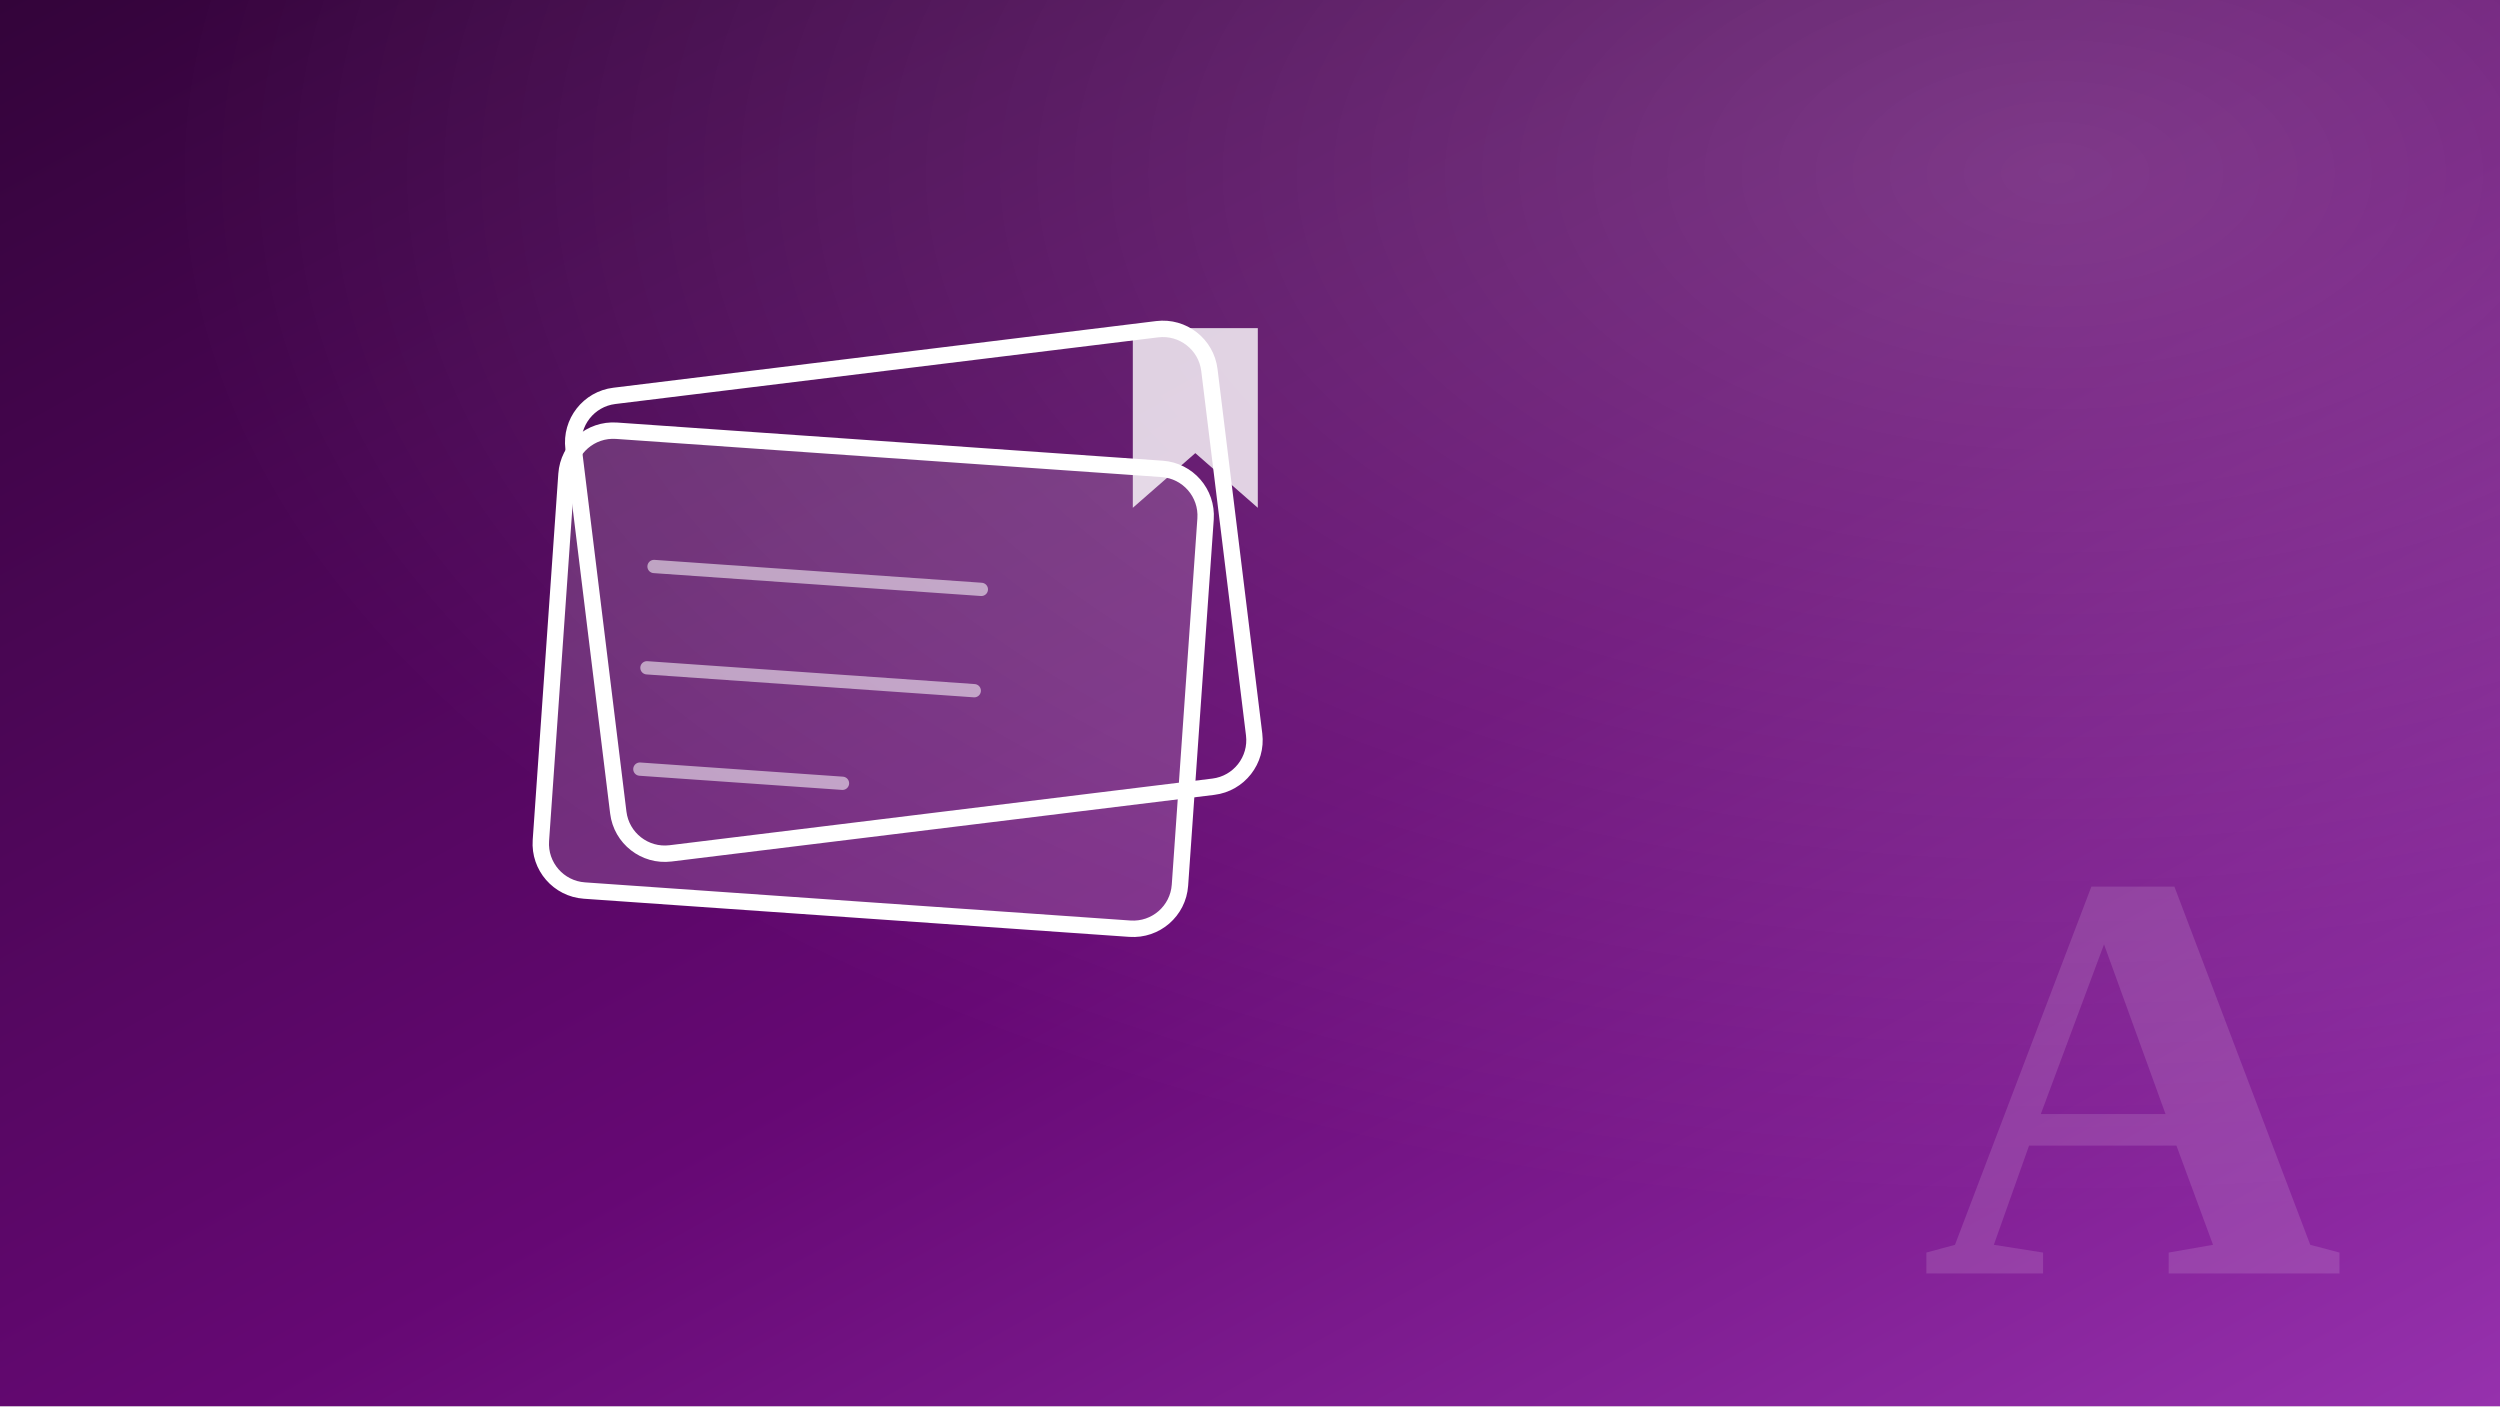
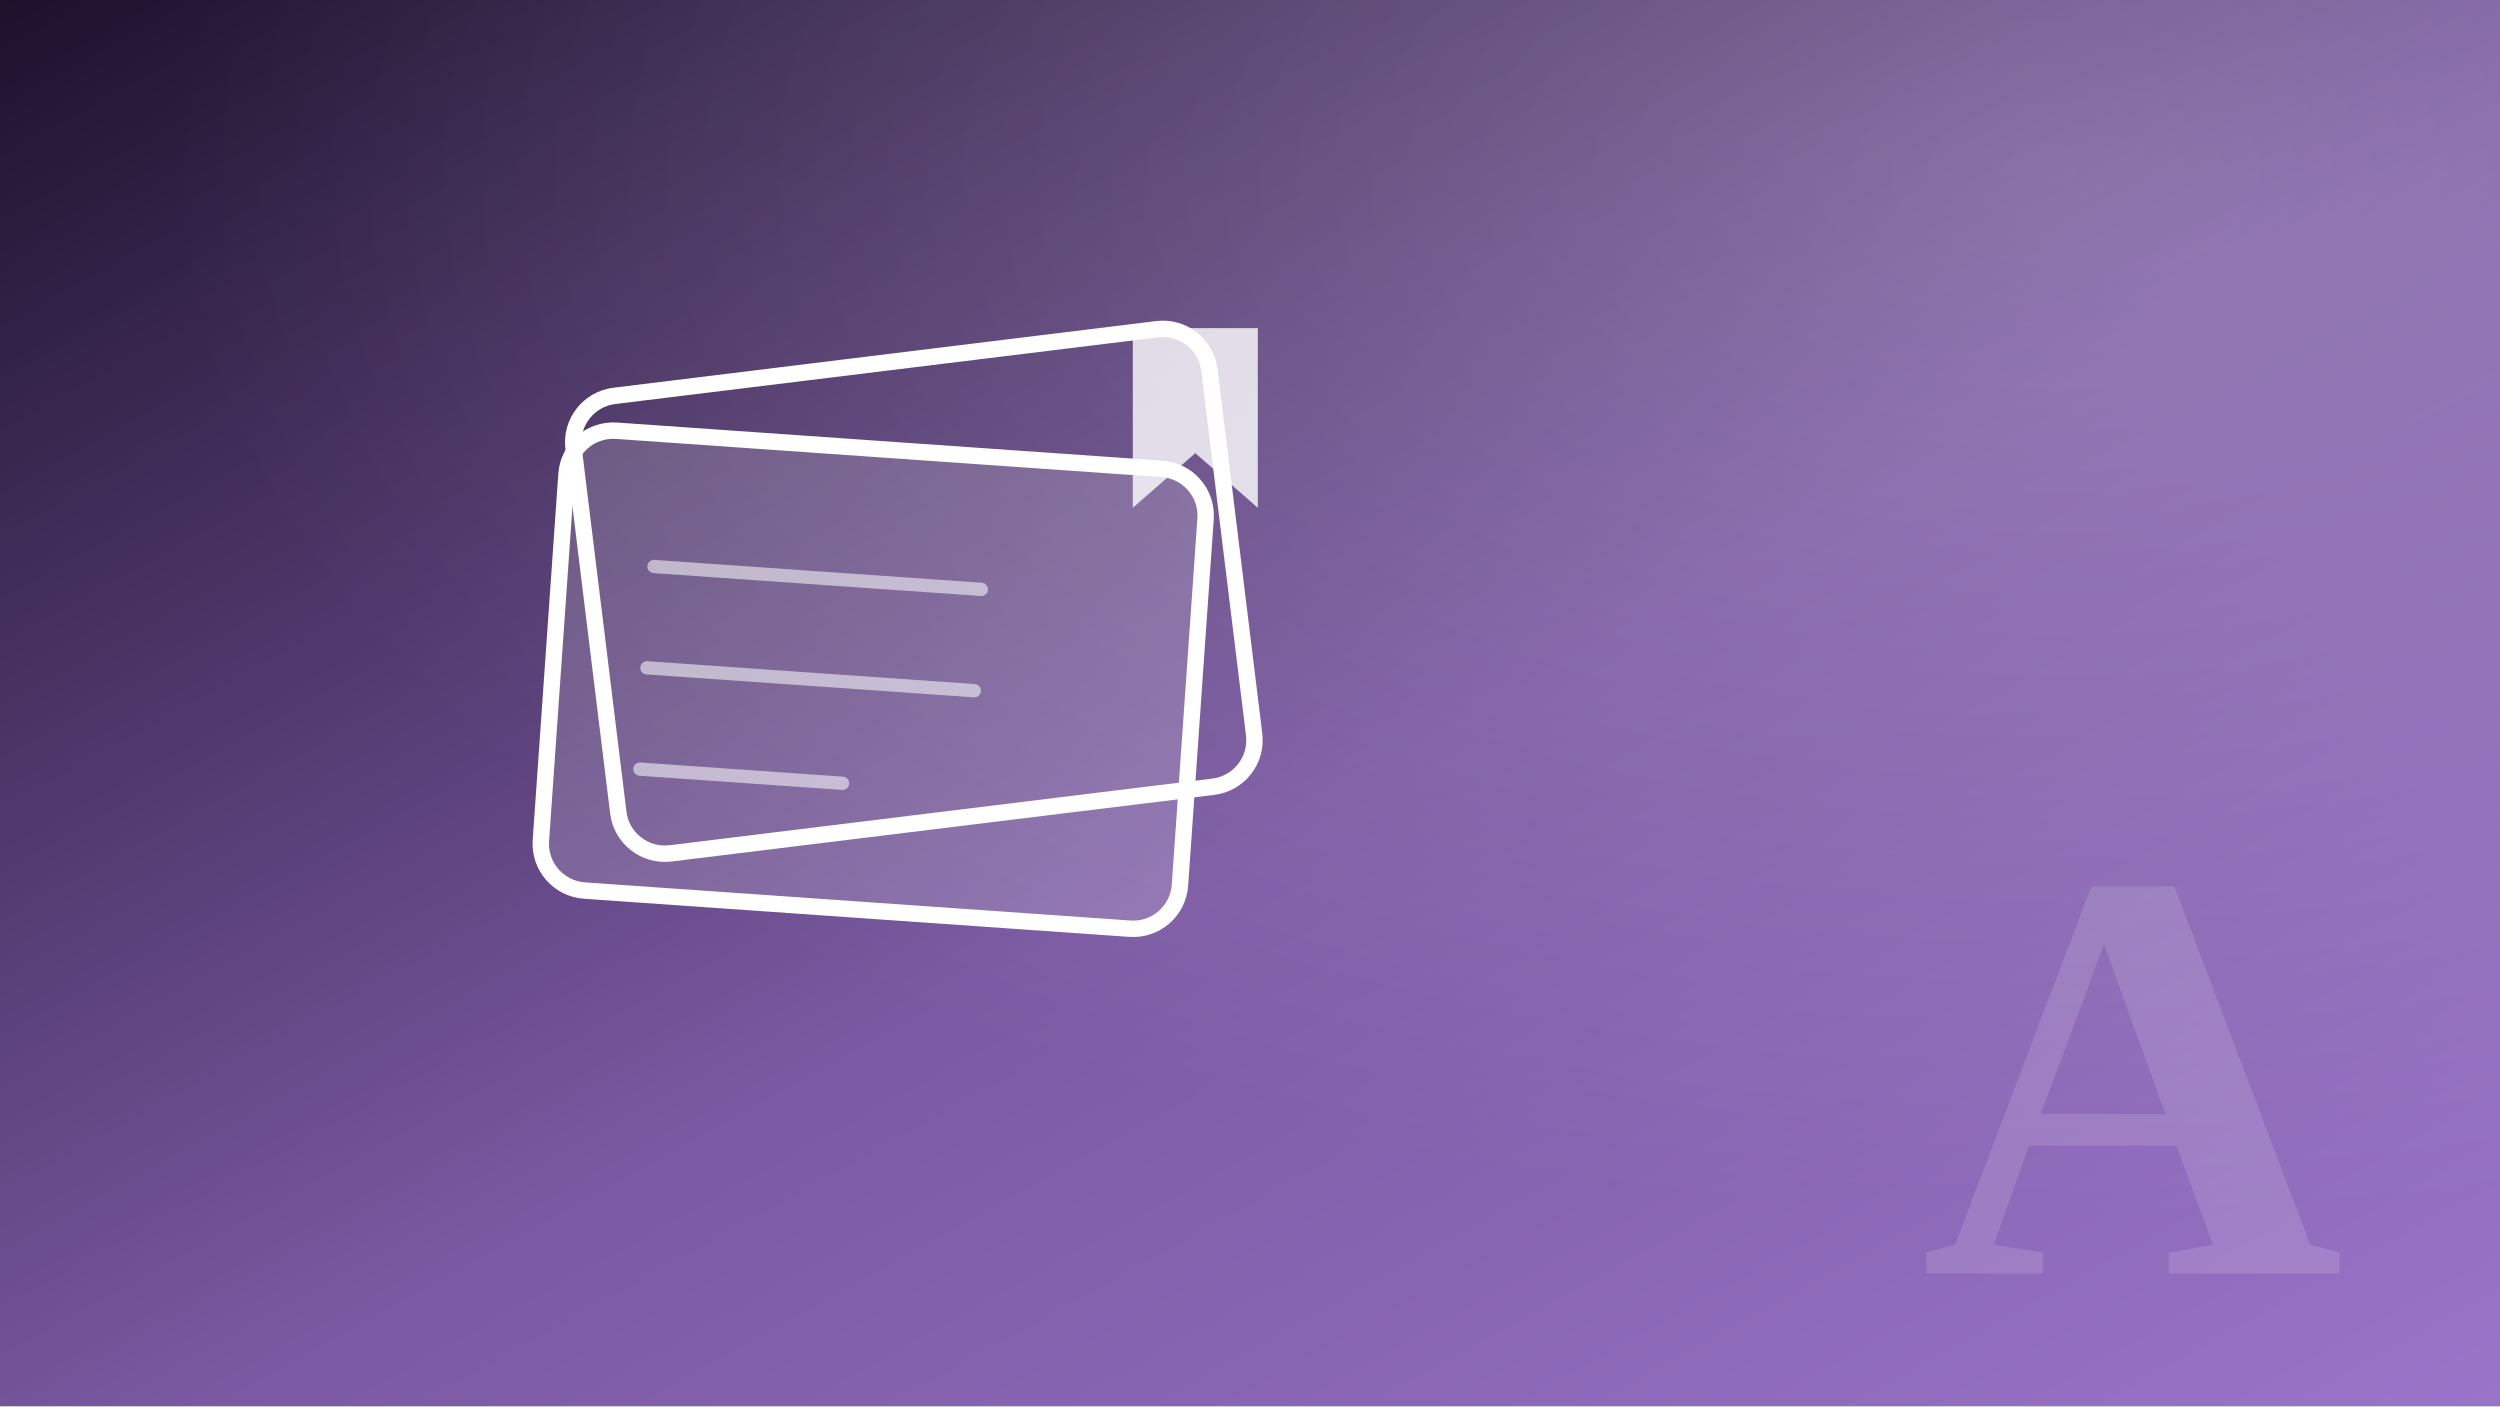
<svg xmlns="http://www.w3.org/2000/svg" viewBox="0 0 640 360" width="640" height="360" role="img" aria-label="索引卡片">
  <defs>
    <linearGradient id="bg" x1="0" y1="0" x2="1" y2="1">
-       <stop offset="0%" stop-color="#33043a" />
-       <stop offset="55%" stop-color="#660874" />
-       <stop offset="100%" stop-color="#9631ad" />
+       <stop offset="0%" stop-color="#1d112c" />
+       <stop offset="55%" stop-color="#7b5aa3" />
+       <stop offset="100%" stop-color="#9a74c8" />
    </linearGradient>
    <radialGradient id="glow" cx="0.82" cy="0.12" r="0.75">
      <stop offset="0%" stop-color="#ffffff" stop-opacity="0.20" />
      <stop offset="100%" stop-color="#ffffff" stop-opacity="0" />
    </radialGradient>
  </defs>
  <rect width="640" height="360" fill="url(#bg)" />
  <rect width="640" height="360" fill="url(#glow)" />
  <text x="600" y="326" text-anchor="end" font-family="Georgia, 'Times New Roman', serif" font-size="150" font-weight="700" fill="#ffffff" fill-opacity="0.13">A</text>
  <g transform="translate(238,168)" fill="none" stroke="#ffffff" stroke-width="4.2" stroke-linecap="round" stroke-linejoin="round">
    <rect x="-84" y="-76" width="164" height="118" rx="12" transform="rotate(-7)" />
    <rect x="-96" y="-52" width="164" height="118" rx="12" fill="#ffffff" fill-opacity=".16" transform="rotate(4)" />
    <path d="M-72 -18 h84 M-72 8 h84 M-72 34 h52" stroke-opacity=".55" stroke-width="3.4" transform="rotate(4)" />
    <path d="M84 -84 l0 46 l-16 -14 l-16 14 l0 -46 Z" fill="#ffffff" fill-opacity=".8" stroke="none" />
  </g>
</svg>
